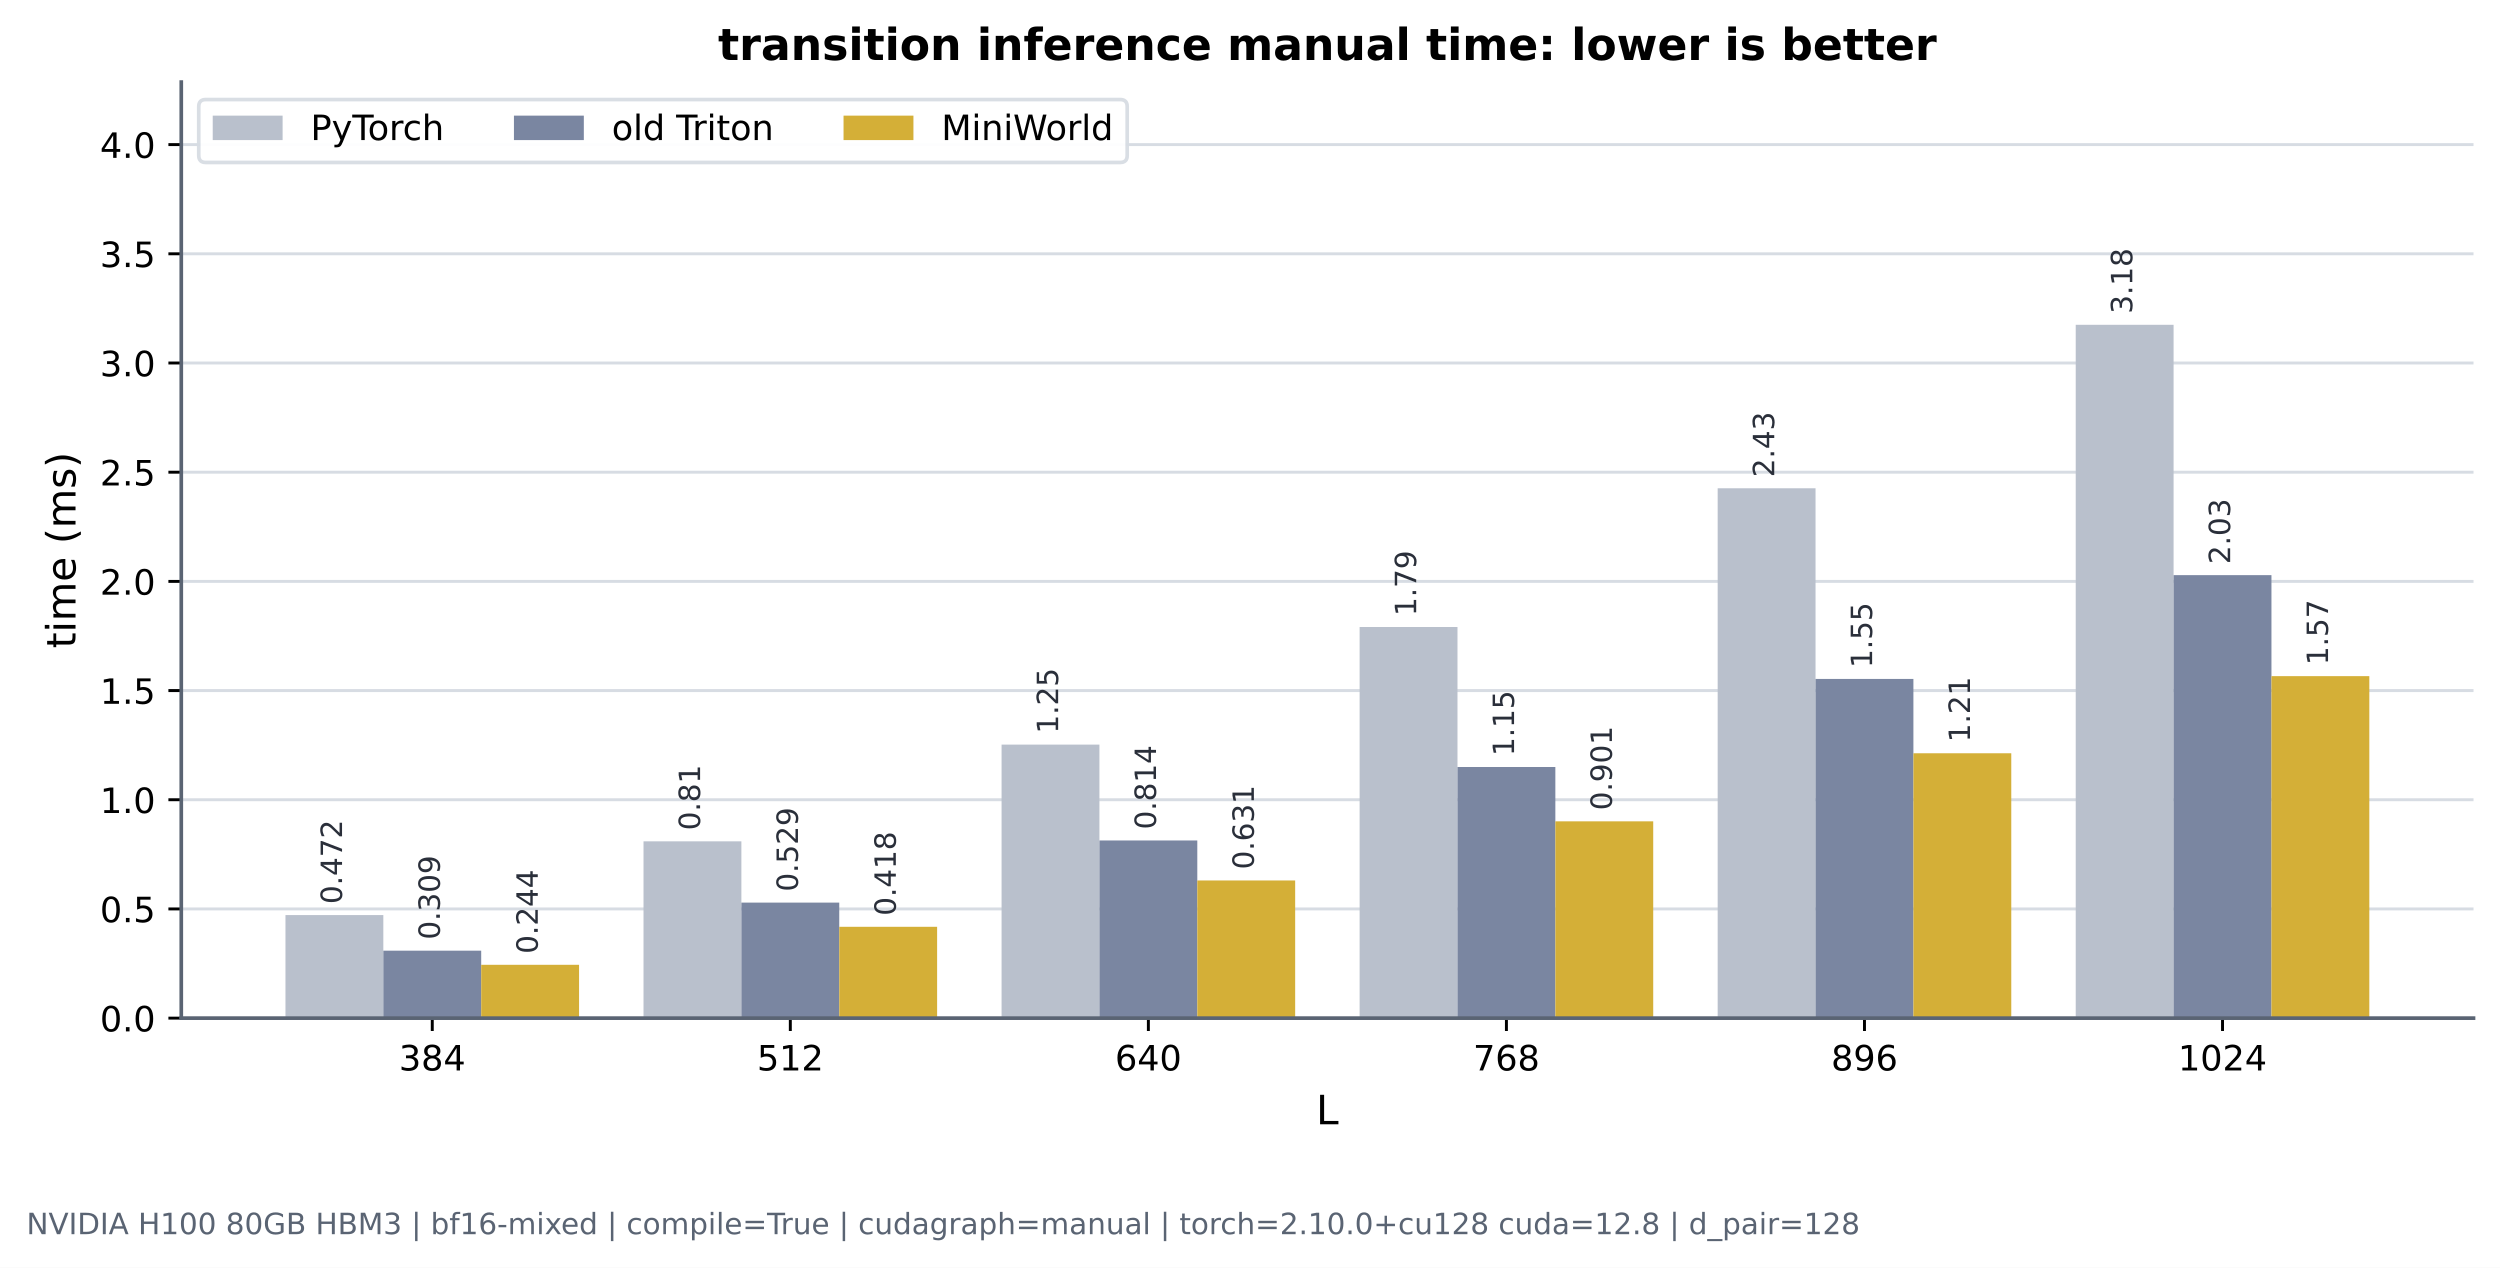
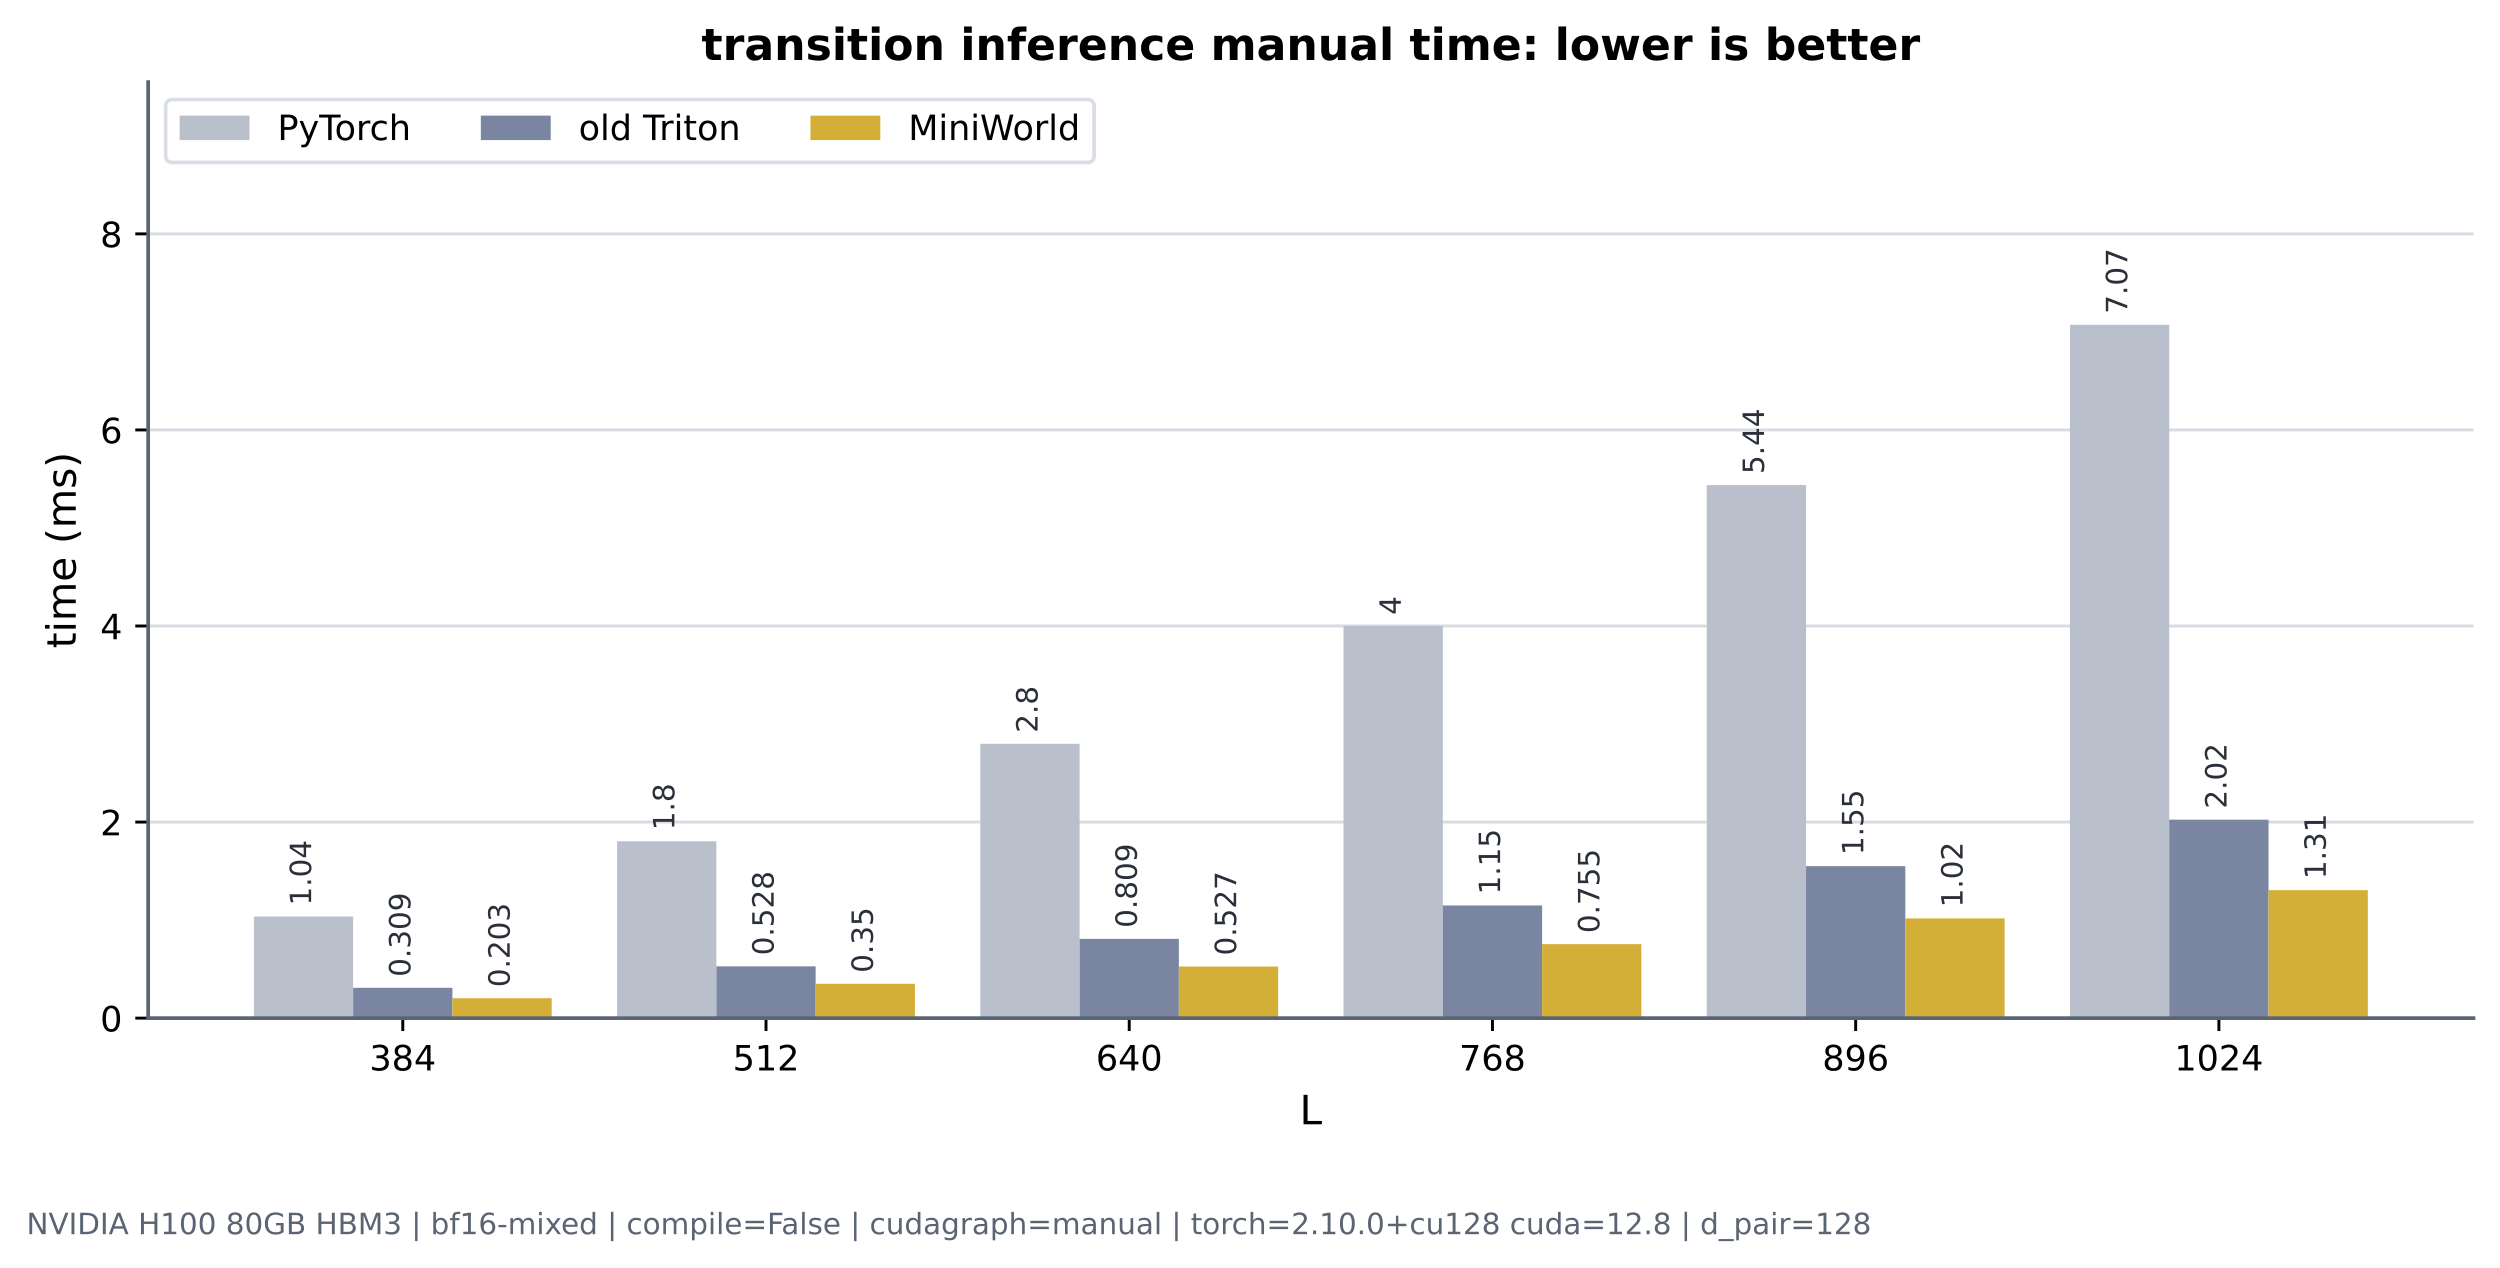
<svg xmlns="http://www.w3.org/2000/svg" xmlns:xlink="http://www.w3.org/1999/xlink" width="679.68pt" height="344.665pt" viewBox="0 0 679.68 344.665" version="1.1">
  <defs>
    <style type="text/css">*{stroke-linejoin: round; stroke-linecap: butt}</style>
  </defs>
  <g id="figure_1">
    <g id="patch_1">
      <path d="M 0 344.665  L 679.68 344.665  L 679.68 0  L 0 0  z " style="fill: #ffffff" />
    </g>
    <g id="axes_1">
      <g id="patch_2">
-         <path d="M 49.283 276.805  L 672.48 276.805  L 672.48 22.318  L 49.283 22.318  z " style="fill: #ffffff" />
+         <path d="M 40.283 276.805  L 672.48 276.805  L 672.48 22.318  L 40.283 22.318  z " style="fill: #ffffff" />
      </g>
      <g id="matplotlib.axis_1">
        <g id="xtick_1">
          <g id="line2d_1">
            <defs>
-               <path id="m9b6cb077de" d="M 0 0  L 0 3.5  " style="stroke: #000000; stroke-width: 0.8" />
+               <path id="m107c1e9575" d="M 0 0  L 0 3.5  " style="stroke: #000000; stroke-width: 0.8" />
            </defs>
            <g>
-               <use xlink:href="#m9b6cb077de" x="117.521" y="276.805" style="stroke: #000000; stroke-width: 0.8" />
+               <use xlink:href="#m107c1e9575" x="109.506" y="276.805" style="stroke: #000000; stroke-width: 0.8" />
            </g>
          </g>
          <g id="text_1">
-             <text style="font-size: 9.5px; font-family: 'DejaVu Sans', 'Arial', 'Helvetica', sans-serif; text-anchor: middle" x="117.521" y="291.023" transform="rotate(-0 117.5208 291.0227)">384</text>
+             <text style="font-size: 9.5px; font-family: 'DejaVu Sans', 'Arial', 'Helvetica', sans-serif; text-anchor: middle" x="109.506" y="291.023" transform="rotate(-0 109.5063 291.0227)">384</text>
          </g>
        </g>
        <g id="xtick_2">
          <g id="line2d_2">
            <g>
-               <use xlink:href="#m9b6cb077de" x="214.865" y="276.805" style="stroke: #000000; stroke-width: 0.8" />
+               <use xlink:href="#m107c1e9575" x="208.256" y="276.805" style="stroke: #000000; stroke-width: 0.8" />
            </g>
          </g>
          <g id="text_2">
-             <text style="font-size: 9.5px; font-family: 'DejaVu Sans', 'Arial', 'Helvetica', sans-serif; text-anchor: middle" x="214.865" y="291.023" transform="rotate(-0 214.865 291.0227)">512</text>
+             <text style="font-size: 9.5px; font-family: 'DejaVu Sans', 'Arial', 'Helvetica', sans-serif; text-anchor: middle" x="208.256" y="291.023" transform="rotate(-0 208.2563 291.0227)">512</text>
          </g>
        </g>
        <g id="xtick_3">
          <g id="line2d_3">
            <g>
-               <use xlink:href="#m9b6cb077de" x="312.209" y="276.805" style="stroke: #000000; stroke-width: 0.8" />
+               <use xlink:href="#m107c1e9575" x="307.006" y="276.805" style="stroke: #000000; stroke-width: 0.8" />
            </g>
          </g>
          <g id="text_3">
-             <text style="font-size: 9.5px; font-family: 'DejaVu Sans', 'Arial', 'Helvetica', sans-serif; text-anchor: middle" x="312.209" y="291.023" transform="rotate(-0 312.2092 291.0227)">640</text>
+             <text style="font-size: 9.5px; font-family: 'DejaVu Sans', 'Arial', 'Helvetica', sans-serif; text-anchor: middle" x="307.006" y="291.023" transform="rotate(-0 307.0063 291.0227)">640</text>
          </g>
        </g>
        <g id="xtick_4">
          <g id="line2d_4">
            <g>
-               <use xlink:href="#m9b6cb077de" x="409.553" y="276.805" style="stroke: #000000; stroke-width: 0.8" />
+               <use xlink:href="#m107c1e9575" x="405.756" y="276.805" style="stroke: #000000; stroke-width: 0.8" />
            </g>
          </g>
          <g id="text_4">
-             <text style="font-size: 9.5px; font-family: 'DejaVu Sans', 'Arial', 'Helvetica', sans-serif; text-anchor: middle" x="409.553" y="291.023" transform="rotate(-0 409.5534 291.0227)">768</text>
+             <text style="font-size: 9.5px; font-family: 'DejaVu Sans', 'Arial', 'Helvetica', sans-serif; text-anchor: middle" x="405.756" y="291.023" transform="rotate(-0 405.7563 291.0227)">768</text>
          </g>
        </g>
        <g id="xtick_5">
          <g id="line2d_5">
            <g>
-               <use xlink:href="#m9b6cb077de" x="506.898" y="276.805" style="stroke: #000000; stroke-width: 0.8" />
+               <use xlink:href="#m107c1e9575" x="504.506" y="276.805" style="stroke: #000000; stroke-width: 0.8" />
            </g>
          </g>
          <g id="text_5">
-             <text style="font-size: 9.5px; font-family: 'DejaVu Sans', 'Arial', 'Helvetica', sans-serif; text-anchor: middle" x="506.898" y="291.023" transform="rotate(-0 506.8976 291.0227)">896</text>
+             <text style="font-size: 9.5px; font-family: 'DejaVu Sans', 'Arial', 'Helvetica', sans-serif; text-anchor: middle" x="504.506" y="291.023" transform="rotate(-0 504.5063 291.0227)">896</text>
          </g>
        </g>
        <g id="xtick_6">
          <g id="line2d_6">
            <g>
-               <use xlink:href="#m9b6cb077de" x="604.242" y="276.805" style="stroke: #000000; stroke-width: 0.8" />
+               <use xlink:href="#m107c1e9575" x="603.256" y="276.805" style="stroke: #000000; stroke-width: 0.8" />
            </g>
          </g>
          <g id="text_6">
-             <text style="font-size: 9.5px; font-family: 'DejaVu Sans', 'Arial', 'Helvetica', sans-serif; text-anchor: middle" x="604.242" y="291.023" transform="rotate(-0 604.2417 291.0227)">1024</text>
+             <text style="font-size: 9.5px; font-family: 'DejaVu Sans', 'Arial', 'Helvetica', sans-serif; text-anchor: middle" x="603.256" y="291.023" transform="rotate(-0 603.2563 291.0227)">1024</text>
          </g>
        </g>
        <g id="text_7">
-           <text style="font-size: 11px; font-family: 'DejaVu Sans', 'Arial', 'Helvetica', sans-serif; text-anchor: middle" x="360.881" y="305.662" transform="rotate(-0 360.8813 305.6624)">L</text>
+           <text style="font-size: 11px; font-family: 'DejaVu Sans', 'Arial', 'Helvetica', sans-serif; text-anchor: middle" x="356.381" y="305.662" transform="rotate(-0 356.3813 305.6624)">L</text>
        </g>
      </g>
      <g id="matplotlib.axis_2">
        <g id="ytick_1">
          <g id="line2d_7">
-             <path d="M 49.283 276.805  L 672.48 276.805  " clip-path="url(#p69dc4f9727)" style="fill: none; stroke: #d7dce3; stroke-width: 0.8; stroke-linecap: square" />
+             <path d="M 40.283 276.805  L 672.48 276.805  " clip-path="url(#p8d19ceb181)" style="fill: none; stroke: #d7dce3; stroke-width: 0.8; stroke-linecap: square" />
          </g>
          <g id="line2d_8">
            <defs>
-               <path id="m684ba26112" d="M 0 0  L -3.5 0  " style="stroke: #000000; stroke-width: 0.8" />
+               <path id="m49ec0a819c" d="M 0 0  L -3.5 0  " style="stroke: #000000; stroke-width: 0.8" />
            </defs>
            <g>
-               <use xlink:href="#m684ba26112" x="49.283" y="276.805" style="stroke: #000000; stroke-width: 0.8" />
+               <use xlink:href="#m49ec0a819c" x="40.283" y="276.805" style="stroke: #000000; stroke-width: 0.8" />
            </g>
          </g>
          <g id="text_8">
-             <text style="font-size: 9.5px; font-family: 'DejaVu Sans', 'Arial', 'Helvetica', sans-serif; text-anchor: end" x="42.283" y="280.414" transform="rotate(-0 42.28258 280.4138)">0.0</text>
+             <text style="font-size: 9.5px; font-family: 'DejaVu Sans', 'Arial', 'Helvetica', sans-serif; text-anchor: end" x="33.283" y="280.414" transform="rotate(-0 33.28258 280.4138)">0</text>
          </g>
        </g>
        <g id="ytick_2">
          <g id="line2d_9">
-             <path d="M 49.283 247.119  L 672.48 247.119  " clip-path="url(#p69dc4f9727)" style="fill: none; stroke: #d7dce3; stroke-width: 0.8; stroke-linecap: square" />
+             <path d="M 40.283 223.5  L 672.48 223.5  " clip-path="url(#p8d19ceb181)" style="fill: none; stroke: #d7dce3; stroke-width: 0.8; stroke-linecap: square" />
          </g>
          <g id="line2d_10">
            <g>
-               <use xlink:href="#m684ba26112" x="49.283" y="247.119" style="stroke: #000000; stroke-width: 0.8" />
+               <use xlink:href="#m49ec0a819c" x="40.283" y="223.5" style="stroke: #000000; stroke-width: 0.8" />
            </g>
          </g>
          <g id="text_9">
-             <text style="font-size: 9.5px; font-family: 'DejaVu Sans', 'Arial', 'Helvetica', sans-serif; text-anchor: end" x="42.283" y="250.727" transform="rotate(-0 42.28258 250.7275)">0.5</text>
+             <text style="font-size: 9.5px; font-family: 'DejaVu Sans', 'Arial', 'Helvetica', sans-serif; text-anchor: end" x="33.283" y="227.109" transform="rotate(-0 33.28258 227.1093)">2</text>
          </g>
        </g>
        <g id="ytick_3">
          <g id="line2d_11">
-             <path d="M 49.283 217.432  L 672.48 217.432  " clip-path="url(#p69dc4f9727)" style="fill: none; stroke: #d7dce3; stroke-width: 0.8; stroke-linecap: square" />
+             <path d="M 40.283 170.196  L 672.48 170.196  " clip-path="url(#p8d19ceb181)" style="fill: none; stroke: #d7dce3; stroke-width: 0.8; stroke-linecap: square" />
          </g>
          <g id="line2d_12">
            <g>
-               <use xlink:href="#m684ba26112" x="49.283" y="217.432" style="stroke: #000000; stroke-width: 0.8" />
+               <use xlink:href="#m49ec0a819c" x="40.283" y="170.196" style="stroke: #000000; stroke-width: 0.8" />
            </g>
          </g>
          <g id="text_10">
-             <text style="font-size: 9.5px; font-family: 'DejaVu Sans', 'Arial', 'Helvetica', sans-serif; text-anchor: end" x="42.283" y="221.041" transform="rotate(-0 42.28258 221.0411)">1.0</text>
+             <text style="font-size: 9.5px; font-family: 'DejaVu Sans', 'Arial', 'Helvetica', sans-serif; text-anchor: end" x="33.283" y="173.805" transform="rotate(-0 33.28258 173.8047)">4</text>
          </g>
        </g>
        <g id="ytick_4">
          <g id="line2d_13">
-             <path d="M 49.283 187.746  L 672.48 187.746  " clip-path="url(#p69dc4f9727)" style="fill: none; stroke: #d7dce3; stroke-width: 0.8; stroke-linecap: square" />
+             <path d="M 40.283 116.891  L 672.48 116.891  " clip-path="url(#p8d19ceb181)" style="fill: none; stroke: #d7dce3; stroke-width: 0.8; stroke-linecap: square" />
          </g>
          <g id="line2d_14">
            <g>
-               <use xlink:href="#m684ba26112" x="49.283" y="187.746" style="stroke: #000000; stroke-width: 0.8" />
+               <use xlink:href="#m49ec0a819c" x="40.283" y="116.891" style="stroke: #000000; stroke-width: 0.8" />
            </g>
          </g>
          <g id="text_11">
-             <text style="font-size: 9.5px; font-family: 'DejaVu Sans', 'Arial', 'Helvetica', sans-serif; text-anchor: end" x="42.283" y="191.355" transform="rotate(-0 42.28258 191.3548)">1.5</text>
+             <text style="font-size: 9.5px; font-family: 'DejaVu Sans', 'Arial', 'Helvetica', sans-serif; text-anchor: end" x="33.283" y="120.5" transform="rotate(-0 33.28258 120.5002)">6</text>
          </g>
        </g>
        <g id="ytick_5">
          <g id="line2d_15">
-             <path d="M 49.283 158.06  L 672.48 158.06  " clip-path="url(#p69dc4f9727)" style="fill: none; stroke: #d7dce3; stroke-width: 0.8; stroke-linecap: square" />
+             <path d="M 40.283 63.587  L 672.48 63.587  " clip-path="url(#p8d19ceb181)" style="fill: none; stroke: #d7dce3; stroke-width: 0.8; stroke-linecap: square" />
          </g>
          <g id="line2d_16">
            <g>
-               <use xlink:href="#m684ba26112" x="49.283" y="158.06" style="stroke: #000000; stroke-width: 0.8" />
+               <use xlink:href="#m49ec0a819c" x="40.283" y="63.587" style="stroke: #000000; stroke-width: 0.8" />
            </g>
          </g>
          <g id="text_12">
-             <text style="font-size: 9.5px; font-family: 'DejaVu Sans', 'Arial', 'Helvetica', sans-serif; text-anchor: end" x="42.283" y="161.668" transform="rotate(-0 42.28258 161.6685)">2.0</text>
-           </g>
-         </g>
-         <g id="ytick_6">
-           <g id="line2d_17">
-             <path d="M 49.283 128.373  L 672.48 128.373  " clip-path="url(#p69dc4f9727)" style="fill: none; stroke: #d7dce3; stroke-width: 0.8; stroke-linecap: square" />
-           </g>
-           <g id="line2d_18">
-             <g>
-               <use xlink:href="#m684ba26112" x="49.283" y="128.373" style="stroke: #000000; stroke-width: 0.8" />
-             </g>
-           </g>
-           <g id="text_13">
-             <text style="font-size: 9.5px; font-family: 'DejaVu Sans', 'Arial', 'Helvetica', sans-serif; text-anchor: end" x="42.283" y="131.982" transform="rotate(-0 42.28258 131.9821)">2.5</text>
-           </g>
-         </g>
-         <g id="ytick_7">
-           <g id="line2d_19">
-             <path d="M 49.283 98.687  L 672.48 98.687  " clip-path="url(#p69dc4f9727)" style="fill: none; stroke: #d7dce3; stroke-width: 0.8; stroke-linecap: square" />
-           </g>
-           <g id="line2d_20">
-             <g>
-               <use xlink:href="#m684ba26112" x="49.283" y="98.687" style="stroke: #000000; stroke-width: 0.8" />
-             </g>
-           </g>
-           <g id="text_14">
-             <text style="font-size: 9.5px; font-family: 'DejaVu Sans', 'Arial', 'Helvetica', sans-serif; text-anchor: end" x="42.283" y="102.296" transform="rotate(-0 42.28258 102.2958)">3.0</text>
-           </g>
-         </g>
-         <g id="ytick_8">
-           <g id="line2d_21">
-             <path d="M 49.283 69.001  L 672.48 69.001  " clip-path="url(#p69dc4f9727)" style="fill: none; stroke: #d7dce3; stroke-width: 0.8; stroke-linecap: square" />
-           </g>
-           <g id="line2d_22">
-             <g>
-               <use xlink:href="#m684ba26112" x="49.283" y="69.001" style="stroke: #000000; stroke-width: 0.8" />
-             </g>
-           </g>
-           <g id="text_15">
-             <text style="font-size: 9.5px; font-family: 'DejaVu Sans', 'Arial', 'Helvetica', sans-serif; text-anchor: end" x="42.283" y="72.609" transform="rotate(-0 42.28258 72.60942)">3.5</text>
-           </g>
-         </g>
-         <g id="ytick_9">
-           <g id="line2d_23">
-             <path d="M 49.283 39.314  L 672.48 39.314  " clip-path="url(#p69dc4f9727)" style="fill: none; stroke: #d7dce3; stroke-width: 0.8; stroke-linecap: square" />
-           </g>
-           <g id="line2d_24">
-             <g>
-               <use xlink:href="#m684ba26112" x="49.283" y="39.314" style="stroke: #000000; stroke-width: 0.8" />
-             </g>
-           </g>
-           <g id="text_16">
-             <text style="font-size: 9.5px; font-family: 'DejaVu Sans', 'Arial', 'Helvetica', sans-serif; text-anchor: end" x="42.283" y="42.923" transform="rotate(-0 42.28258 42.92308)">4.0</text>
-           </g>
-         </g>
-         <g id="text_17">
-           <text style="font-size: 11px; font-family: 'DejaVu Sans', 'Arial', 'Helvetica', sans-serif; text-anchor: middle" x="20.532" y="149.562" transform="rotate(-90 20.53203 149.5615)">time (ms)</text>
+             <text style="font-size: 9.5px; font-family: 'DejaVu Sans', 'Arial', 'Helvetica', sans-serif; text-anchor: end" x="33.283" y="67.196" transform="rotate(-0 33.28258 67.19565)">8</text>
+           </g>
+         </g>
+         <g id="text_13">
+           <text style="font-size: 11px; font-family: 'DejaVu Sans', 'Arial', 'Helvetica', sans-serif; text-anchor: middle" x="20.596" y="149.562" transform="rotate(-90 20.59562 149.5615)">time (ms)</text>
        </g>
      </g>
      <g id="patch_3">
-         <path d="M 77.61 276.805  L 104.217 276.805  L 104.217 248.78  L 77.61 248.78  z " clip-path="url(#p69dc4f9727)" style="fill: #b9c0cc" />
+         <path d="M 69.019 276.805  L 96.01 276.805  L 96.01 249.18  L 69.019 249.18  z " clip-path="url(#p8d19ceb181)" style="fill: #b9c0cc" />
      </g>
      <g id="patch_4">
-         <path d="M 174.954 276.805  L 201.561 276.805  L 201.561 228.733  L 174.954 228.733  z " clip-path="url(#p69dc4f9727)" style="fill: #b9c0cc" />
+         <path d="M 167.769 276.805  L 194.76 276.805  L 194.76 228.708  L 167.769 228.708  z " clip-path="url(#p8d19ceb181)" style="fill: #b9c0cc" />
      </g>
      <g id="patch_5">
-         <path d="M 272.298 276.805  L 298.905 276.805  L 298.905 202.435  L 272.298 202.435  z " clip-path="url(#p69dc4f9727)" style="fill: #b9c0cc" />
+         <path d="M 266.519 276.805  L 293.51 276.805  L 293.51 202.218  L 266.519 202.218  z " clip-path="url(#p8d19ceb181)" style="fill: #b9c0cc" />
      </g>
      <g id="patch_6">
-         <path d="M 369.642 276.805  L 396.25 276.805  L 396.25 170.468  L 369.642 170.468  z " clip-path="url(#p69dc4f9727)" style="fill: #b9c0cc" />
+         <path d="M 365.269 276.805  L 392.26 276.805  L 392.26 170.164  L 365.269 170.164  z " clip-path="url(#p8d19ceb181)" style="fill: #b9c0cc" />
      </g>
      <g id="patch_7">
-         <path d="M 466.986 276.805  L 493.594 276.805  L 493.594 132.743  L 466.986 132.743  z " clip-path="url(#p69dc4f9727)" style="fill: #b9c0cc" />
+         <path d="M 464.019 276.805  L 491.01 276.805  L 491.01 131.869  L 464.019 131.869  z " clip-path="url(#p8d19ceb181)" style="fill: #b9c0cc" />
      </g>
      <g id="patch_8">
-         <path d="M 564.331 276.805  L 590.938 276.805  L 590.938 88.296  L 564.331 88.296  z " clip-path="url(#p69dc4f9727)" style="fill: #b9c0cc" />
+         <path d="M 562.769 276.805  L 589.76 276.805  L 589.76 88.296  L 562.769 88.296  z " clip-path="url(#p8d19ceb181)" style="fill: #b9c0cc" />
      </g>
      <g id="patch_9">
-         <path d="M 104.217 276.805  L 130.825 276.805  L 130.825 258.454  L 104.217 258.454  z " clip-path="url(#p69dc4f9727)" style="fill: #7a86a1" />
+         <path d="M 96.01 276.805  L 123.002 276.805  L 123.002 268.564  L 96.01 268.564  z " clip-path="url(#p8d19ceb181)" style="fill: #7a86a1" />
      </g>
      <g id="patch_10">
-         <path d="M 201.561 276.805  L 228.169 276.805  L 228.169 245.397  L 201.561 245.397  z " clip-path="url(#p69dc4f9727)" style="fill: #7a86a1" />
+         <path d="M 194.76 276.805  L 221.752 276.805  L 221.752 262.724  L 194.76 262.724  z " clip-path="url(#p8d19ceb181)" style="fill: #7a86a1" />
      </g>
      <g id="patch_11">
-         <path d="M 298.905 276.805  L 325.513 276.805  L 325.513 228.498  L 298.905 228.498  z " clip-path="url(#p69dc4f9727)" style="fill: #7a86a1" />
+         <path d="M 293.51 276.805  L 320.502 276.805  L 320.502 255.249  L 293.51 255.249  z " clip-path="url(#p8d19ceb181)" style="fill: #7a86a1" />
      </g>
      <g id="patch_12">
-         <path d="M 396.25 276.805  L 422.857 276.805  L 422.857 208.53  L 396.25 208.53  z " clip-path="url(#p69dc4f9727)" style="fill: #7a86a1" />
+         <path d="M 392.26 276.805  L 419.252 276.805  L 419.252 246.165  L 392.26 246.165  z " clip-path="url(#p8d19ceb181)" style="fill: #7a86a1" />
      </g>
      <g id="patch_13">
-         <path d="M 493.594 276.805  L 520.201 276.805  L 520.201 184.588  L 493.594 184.588  z " clip-path="url(#p69dc4f9727)" style="fill: #7a86a1" />
+         <path d="M 491.01 276.805  L 518.002 276.805  L 518.002 235.469  L 491.01 235.469  z " clip-path="url(#p8d19ceb181)" style="fill: #7a86a1" />
      </g>
      <g id="patch_14">
-         <path d="M 590.938 276.805  L 617.545 276.805  L 617.545 156.367  L 590.938 156.367  z " clip-path="url(#p69dc4f9727)" style="fill: #7a86a1" />
+         <path d="M 589.76 276.805  L 616.752 276.805  L 616.752 222.848  L 589.76 222.848  z " clip-path="url(#p8d19ceb181)" style="fill: #7a86a1" />
      </g>
      <g id="patch_15">
-         <path d="M 130.825 276.805  L 157.432 276.805  L 157.432 262.309  L 130.825 262.309  z " clip-path="url(#p69dc4f9727)" style="fill: #d4af37" />
+         <path d="M 123.002 276.805  L 149.994 276.805  L 149.994 271.391  L 123.002 271.391  z " clip-path="url(#p8d19ceb181)" style="fill: #d4af37" />
      </g>
      <g id="patch_16">
-         <path d="M 228.169 276.805  L 254.776 276.805  L 254.776 251.965  L 228.169 251.965  z " clip-path="url(#p69dc4f9727)" style="fill: #d4af37" />
+         <path d="M 221.752 276.805  L 248.744 276.805  L 248.744 267.476  L 221.752 267.476  z " clip-path="url(#p8d19ceb181)" style="fill: #d4af37" />
      </g>
      <g id="patch_17">
-         <path d="M 325.513 276.805  L 352.12 276.805  L 352.12 239.369  L 325.513 239.369  z " clip-path="url(#p69dc4f9727)" style="fill: #d4af37" />
+         <path d="M 320.502 276.805  L 347.494 276.805  L 347.494 262.768  L 320.502 262.768  z " clip-path="url(#p8d19ceb181)" style="fill: #d4af37" />
      </g>
      <g id="patch_18">
-         <path d="M 422.857 276.805  L 449.464 276.805  L 449.464 223.292  L 422.857 223.292  z " clip-path="url(#p69dc4f9727)" style="fill: #d4af37" />
+         <path d="M 419.252 276.805  L 446.244 276.805  L 446.244 256.688  L 419.252 256.688  z " clip-path="url(#p8d19ceb181)" style="fill: #d4af37" />
      </g>
      <g id="patch_19">
-         <path d="M 520.201 276.805  L 546.809 276.805  L 546.809 204.795  L 520.201 204.795  z " clip-path="url(#p69dc4f9727)" style="fill: #d4af37" />
+         <path d="M 518.002 276.805  L 544.994 276.805  L 544.994 249.691  L 518.002 249.691  z " clip-path="url(#p8d19ceb181)" style="fill: #d4af37" />
      </g>
      <g id="patch_20">
-         <path d="M 617.545 276.805  L 644.153 276.805  L 644.153 183.821  L 617.545 183.821  z " clip-path="url(#p69dc4f9727)" style="fill: #d4af37" />
+         <path d="M 616.752 276.805  L 643.744 276.805  L 643.744 242.001  L 616.752 242.001  z " clip-path="url(#p8d19ceb181)" style="fill: #d4af37" />
      </g>
      <g id="patch_21">
-         <path d="M 49.283 276.805  L 49.283 22.318  " style="fill: none; stroke: #5a6473; stroke-linejoin: miter; stroke-linecap: square" />
+         <path d="M 40.283 276.805  L 40.283 22.318  " style="fill: none; stroke: #5a6473; stroke-linejoin: miter; stroke-linecap: square" />
      </g>
      <g id="patch_22">
-         <path d="M 49.283 276.805  L 672.48 276.805  " style="fill: none; stroke: #5a6473; stroke-linejoin: miter; stroke-linecap: square" />
+         <path d="M 40.283 276.805  L 672.48 276.805  " style="fill: none; stroke: #5a6473; stroke-linejoin: miter; stroke-linecap: square" />
+       </g>
+       <g id="text_14">
+         <text style="font-size: 8px; font-family: 'DejaVu Sans', 'Arial', 'Helvetica', sans-serif; fill: #2a2f3a" transform="translate(84.59278 246.18) rotate(-90)">1.04</text>
+       </g>
+       <g id="text_15">
+         <text style="font-size: 8px; font-family: 'DejaVu Sans', 'Arial', 'Helvetica', sans-serif; fill: #2a2f3a" transform="translate(183.3428 225.7076) rotate(-90)">1.8</text>
+       </g>
+       <g id="text_16">
+         <text style="font-size: 8px; font-family: 'DejaVu Sans', 'Arial', 'Helvetica', sans-serif; fill: #2a2f3a" transform="translate(282.0928 199.2178) rotate(-90)">2.8</text>
+       </g>
+       <g id="text_17">
+         <text style="font-size: 8px; font-family: 'DejaVu Sans', 'Arial', 'Helvetica', sans-serif; fill: #2a2f3a" transform="translate(380.8427 167.1639) rotate(-90)">4</text>
      </g>
      <g id="text_18">
-         <text style="font-size: 8px; font-family: 'DejaVu Sans', 'Arial', 'Helvetica', sans-serif; fill: #2a2f3a" transform="translate(92.99156 245.7801) rotate(-90)">0.472</text>
+         <text style="font-size: 8px; font-family: 'DejaVu Sans', 'Arial', 'Helvetica', sans-serif; fill: #2a2f3a" transform="translate(479.5927 128.8695) rotate(-90)">5.44</text>
      </g>
      <g id="text_19">
-         <text style="font-size: 8px; font-family: 'DejaVu Sans', 'Arial', 'Helvetica', sans-serif; fill: #2a2f3a" transform="translate(190.3357 225.733) rotate(-90)">0.81</text>
+         <text style="font-size: 8px; font-family: 'DejaVu Sans', 'Arial', 'Helvetica', sans-serif; fill: #2a2f3a" transform="translate(578.3427 85.29619) rotate(-90)">7.07</text>
      </g>
      <g id="text_20">
-         <text style="font-size: 8px; font-family: 'DejaVu Sans', 'Arial', 'Helvetica', sans-serif; fill: #2a2f3a" transform="translate(287.6799 199.4352) rotate(-90)">1.25</text>
+         <text style="font-size: 8px; font-family: 'DejaVu Sans', 'Arial', 'Helvetica', sans-serif; fill: #2a2f3a" transform="translate(111.5844 265.5645) rotate(-90)">0.309</text>
      </g>
      <g id="text_21">
-         <text style="font-size: 8px; font-family: 'DejaVu Sans', 'Arial', 'Helvetica', sans-serif; fill: #2a2f3a" transform="translate(385.0241 167.468) rotate(-90)">1.79</text>
+         <text style="font-size: 8px; font-family: 'DejaVu Sans', 'Arial', 'Helvetica', sans-serif; fill: #2a2f3a" transform="translate(210.3344 259.724) rotate(-90)">0.528</text>
      </g>
      <g id="text_22">
-         <text style="font-size: 8px; font-family: 'DejaVu Sans', 'Arial', 'Helvetica', sans-serif; fill: #2a2f3a" transform="translate(482.3683 129.7431) rotate(-90)">2.43</text>
+         <text style="font-size: 8px; font-family: 'DejaVu Sans', 'Arial', 'Helvetica', sans-serif; fill: #2a2f3a" transform="translate(309.0844 252.2486) rotate(-90)">0.809</text>
      </g>
      <g id="text_23">
-         <text style="font-size: 8px; font-family: 'DejaVu Sans', 'Arial', 'Helvetica', sans-serif; fill: #2a2f3a" transform="translate(579.7124 85.29619) rotate(-90)">3.18</text>
+         <text style="font-size: 8px; font-family: 'DejaVu Sans', 'Arial', 'Helvetica', sans-serif; fill: #2a2f3a" transform="translate(407.8344 243.1651) rotate(-90)">1.15</text>
      </g>
      <g id="text_24">
-         <text style="font-size: 8px; font-family: 'DejaVu Sans', 'Arial', 'Helvetica', sans-serif; fill: #2a2f3a" transform="translate(119.599 255.4536) rotate(-90)">0.309</text>
+         <text style="font-size: 8px; font-family: 'DejaVu Sans', 'Arial', 'Helvetica', sans-serif; fill: #2a2f3a" transform="translate(506.5844 232.4688) rotate(-90)">1.55</text>
      </g>
      <g id="text_25">
-         <text style="font-size: 8px; font-family: 'DejaVu Sans', 'Arial', 'Helvetica', sans-serif; fill: #2a2f3a" transform="translate(216.9431 242.3973) rotate(-90)">0.529</text>
+         <text style="font-size: 8px; font-family: 'DejaVu Sans', 'Arial', 'Helvetica', sans-serif; fill: #2a2f3a" transform="translate(605.3344 219.8475) rotate(-90)">2.02</text>
      </g>
      <g id="text_26">
-         <text style="font-size: 8px; font-family: 'DejaVu Sans', 'Arial', 'Helvetica', sans-serif; fill: #2a2f3a" transform="translate(314.2873 225.4984) rotate(-90)">0.814</text>
+         <text style="font-size: 8px; font-family: 'DejaVu Sans', 'Arial', 'Helvetica', sans-serif; fill: #2a2f3a" transform="translate(138.5761 268.3913) rotate(-90)">0.203</text>
      </g>
      <g id="text_27">
-         <text style="font-size: 8px; font-family: 'DejaVu Sans', 'Arial', 'Helvetica', sans-serif; fill: #2a2f3a" transform="translate(411.6315 205.5301) rotate(-90)">1.15</text>
+         <text style="font-size: 8px; font-family: 'DejaVu Sans', 'Arial', 'Helvetica', sans-serif; fill: #2a2f3a" transform="translate(237.3261 264.4762) rotate(-90)">0.35</text>
      </g>
      <g id="text_28">
-         <text style="font-size: 8px; font-family: 'DejaVu Sans', 'Arial', 'Helvetica', sans-serif; fill: #2a2f3a" transform="translate(508.9757 181.5882) rotate(-90)">1.55</text>
+         <text style="font-size: 8px; font-family: 'DejaVu Sans', 'Arial', 'Helvetica', sans-serif; fill: #2a2f3a" transform="translate(336.0761 259.7684) rotate(-90)">0.527</text>
      </g>
      <g id="text_29">
-         <text style="font-size: 8px; font-family: 'DejaVu Sans', 'Arial', 'Helvetica', sans-serif; fill: #2a2f3a" transform="translate(606.3199 153.3667) rotate(-90)">2.03</text>
+         <text style="font-size: 8px; font-family: 'DejaVu Sans', 'Arial', 'Helvetica', sans-serif; fill: #2a2f3a" transform="translate(434.8261 253.6882) rotate(-90)">0.755</text>
      </g>
      <g id="text_30">
-         <text style="font-size: 8px; font-family: 'DejaVu Sans', 'Arial', 'Helvetica', sans-serif; fill: #2a2f3a" transform="translate(146.2064 259.3085) rotate(-90)">0.244</text>
+         <text style="font-size: 8px; font-family: 'DejaVu Sans', 'Arial', 'Helvetica', sans-serif; fill: #2a2f3a" transform="translate(533.5761 246.6913) rotate(-90)">1.02</text>
      </g>
      <g id="text_31">
-         <text style="font-size: 8px; font-family: 'DejaVu Sans', 'Arial', 'Helvetica', sans-serif; fill: #2a2f3a" transform="translate(243.5506 248.9653) rotate(-90)">0.418</text>
+         <text style="font-size: 8px; font-family: 'DejaVu Sans', 'Arial', 'Helvetica', sans-serif; fill: #2a2f3a" transform="translate(632.326 239.0009) rotate(-90)">1.31</text>
      </g>
      <g id="text_32">
-         <text style="font-size: 8px; font-family: 'DejaVu Sans', 'Arial', 'Helvetica', sans-serif; fill: #2a2f3a" transform="translate(340.8947 236.3688) rotate(-90)">0.631</text>
-       </g>
-       <g id="text_33">
-         <text style="font-size: 8px; font-family: 'DejaVu Sans', 'Arial', 'Helvetica', sans-serif; fill: #2a2f3a" transform="translate(438.2389 220.2916) rotate(-90)">0.901</text>
-       </g>
-       <g id="text_34">
-         <text style="font-size: 8px; font-family: 'DejaVu Sans', 'Arial', 'Helvetica', sans-serif; fill: #2a2f3a" transform="translate(535.5831 201.7949) rotate(-90)">1.21</text>
-       </g>
-       <g id="text_35">
-         <text style="font-size: 8px; font-family: 'DejaVu Sans', 'Arial', 'Helvetica', sans-serif; fill: #2a2f3a" transform="translate(632.9273 180.8207) rotate(-90)">1.57</text>
-       </g>
-       <g id="text_36">
-         <text style="font-weight: 700; font-size: 12px; font-family: 'DejaVu Sans', 'Arial', 'Helvetica', sans-serif; text-anchor: middle" x="360.881" y="16.318" transform="rotate(-0 360.8813 16.31812)">transition inference manual time: lower is better</text>
+         <text style="font-weight: 700; font-size: 12px; font-family: 'DejaVu Sans', 'Arial', 'Helvetica', sans-serif; text-anchor: middle" x="356.381" y="16.318" transform="rotate(-0 356.3813 16.31812)">transition inference manual time: lower is better</text>
      </g>
      <g id="legend_1">
        <g id="patch_23">
-           <path d="M 55.933 44.169  L 304.556 44.169  Q 306.456 44.169 306.456 42.269  L 306.456 28.968  Q 306.456 27.068 304.556 27.068  L 55.933 27.068  Q 54.033 27.068 54.033 28.968  L 54.033 42.269  Q 54.033 44.169 55.933 44.169  z " style="fill: #ffffff; opacity: 0.95; stroke: #d7dce3; stroke-linejoin: miter" />
+           <path d="M 46.933 44.169  L 295.556 44.169  Q 297.456 44.169 297.456 42.269  L 297.456 28.968  Q 297.456 27.068 295.556 27.068  L 46.933 27.068  Q 45.033 27.068 45.033 28.968  L 45.033 42.269  Q 45.033 44.169 46.933 44.169  z " style="fill: #ffffff; opacity: 0.95; stroke: #d7dce3; stroke-linejoin: miter" />
        </g>
        <g id="patch_24">
-           <path d="M 57.833 38.087  L 76.833 38.087  L 76.833 31.437  L 57.833 31.437  z " style="fill: #b9c0cc" />
-         </g>
-         <g id="text_37">
-           <text style="font-size: 9.5px; font-family: 'DejaVu Sans', 'Arial', 'Helvetica', sans-serif; text-anchor: start" x="84.433" y="38.087" transform="rotate(-0 84.43258 38.08664)">PyTorch</text>
+           <path d="M 48.833 38.087  L 67.833 38.087  L 67.833 31.437  L 48.833 31.437  z " style="fill: #b9c0cc" />
+         </g>
+         <g id="text_33">
+           <text style="font-size: 9.5px; font-family: 'DejaVu Sans', 'Arial', 'Helvetica', sans-serif; text-anchor: start" x="75.433" y="38.087" transform="rotate(-0 75.43258 38.08664)">PyTorch</text>
        </g>
        <g id="patch_25">
-           <path d="M 139.726 38.087  L 158.726 38.087  L 158.726 31.437  L 139.726 31.437  z " style="fill: #7a86a1" />
-         </g>
-         <g id="text_38">
-           <text style="font-size: 9.5px; font-family: 'DejaVu Sans', 'Arial', 'Helvetica', sans-serif; text-anchor: start" x="166.326" y="38.087" transform="rotate(-0 166.3255 38.08664)">old Triton</text>
+           <path d="M 130.726 38.087  L 149.726 38.087  L 149.726 31.437  L 130.726 31.437  z " style="fill: #7a86a1" />
+         </g>
+         <g id="text_34">
+           <text style="font-size: 9.5px; font-family: 'DejaVu Sans', 'Arial', 'Helvetica', sans-serif; text-anchor: start" x="157.326" y="38.087" transform="rotate(-0 157.3255 38.08664)">old Triton</text>
        </g>
        <g id="patch_26">
-           <path d="M 229.336 38.087  L 248.336 38.087  L 248.336 31.437  L 229.336 31.437  z " style="fill: #d4af37" />
-         </g>
-         <g id="text_39">
-           <text style="font-size: 9.5px; font-family: 'DejaVu Sans', 'Arial', 'Helvetica', sans-serif; text-anchor: start" x="255.936" y="38.087" transform="rotate(-0 255.9358 38.08664)">MiniWorld</text>
+           <path d="M 220.336 38.087  L 239.336 38.087  L 239.336 31.437  L 220.336 31.437  z " style="fill: #d4af37" />
+         </g>
+         <g id="text_35">
+           <text style="font-size: 9.5px; font-family: 'DejaVu Sans', 'Arial', 'Helvetica', sans-serif; text-anchor: start" x="246.936" y="38.087" transform="rotate(-0 246.9358 38.08664)">MiniWorld</text>
        </g>
      </g>
    </g>
-     <g id="text_40">
-       <text style="font-size: 8px; font-family: 'DejaVu Sans', 'Arial', 'Helvetica', sans-serif; text-anchor: start; fill: #5a6473" x="7.2" y="335.543" transform="rotate(-0 7.2 335.5431)">NVIDIA H100 80GB HBM3 | bf16-mixed | compile=True | cudagraph=manual | torch=2.10.0+cu128 cuda=12.8 | d_pair=128</text>
+     <g id="text_36">
+       <text style="font-size: 8px; font-family: 'DejaVu Sans', 'Arial', 'Helvetica', sans-serif; text-anchor: start; fill: #5a6473" x="7.2" y="335.543" transform="rotate(-0 7.2 335.5431)">NVIDIA H100 80GB HBM3 | bf16-mixed | compile=False | cudagraph=manual | torch=2.10.0+cu128 cuda=12.8 | d_pair=128</text>
    </g>
  </g>
  <defs>
-     <clipPath id="p69dc4f9727">
-       <rect x="49.283" y="22.318" width="623.197" height="254.487" />
+     <clipPath id="p8d19ceb181">
+       <rect x="40.283" y="22.318" width="632.197" height="254.487" />
    </clipPath>
  </defs>
</svg>
